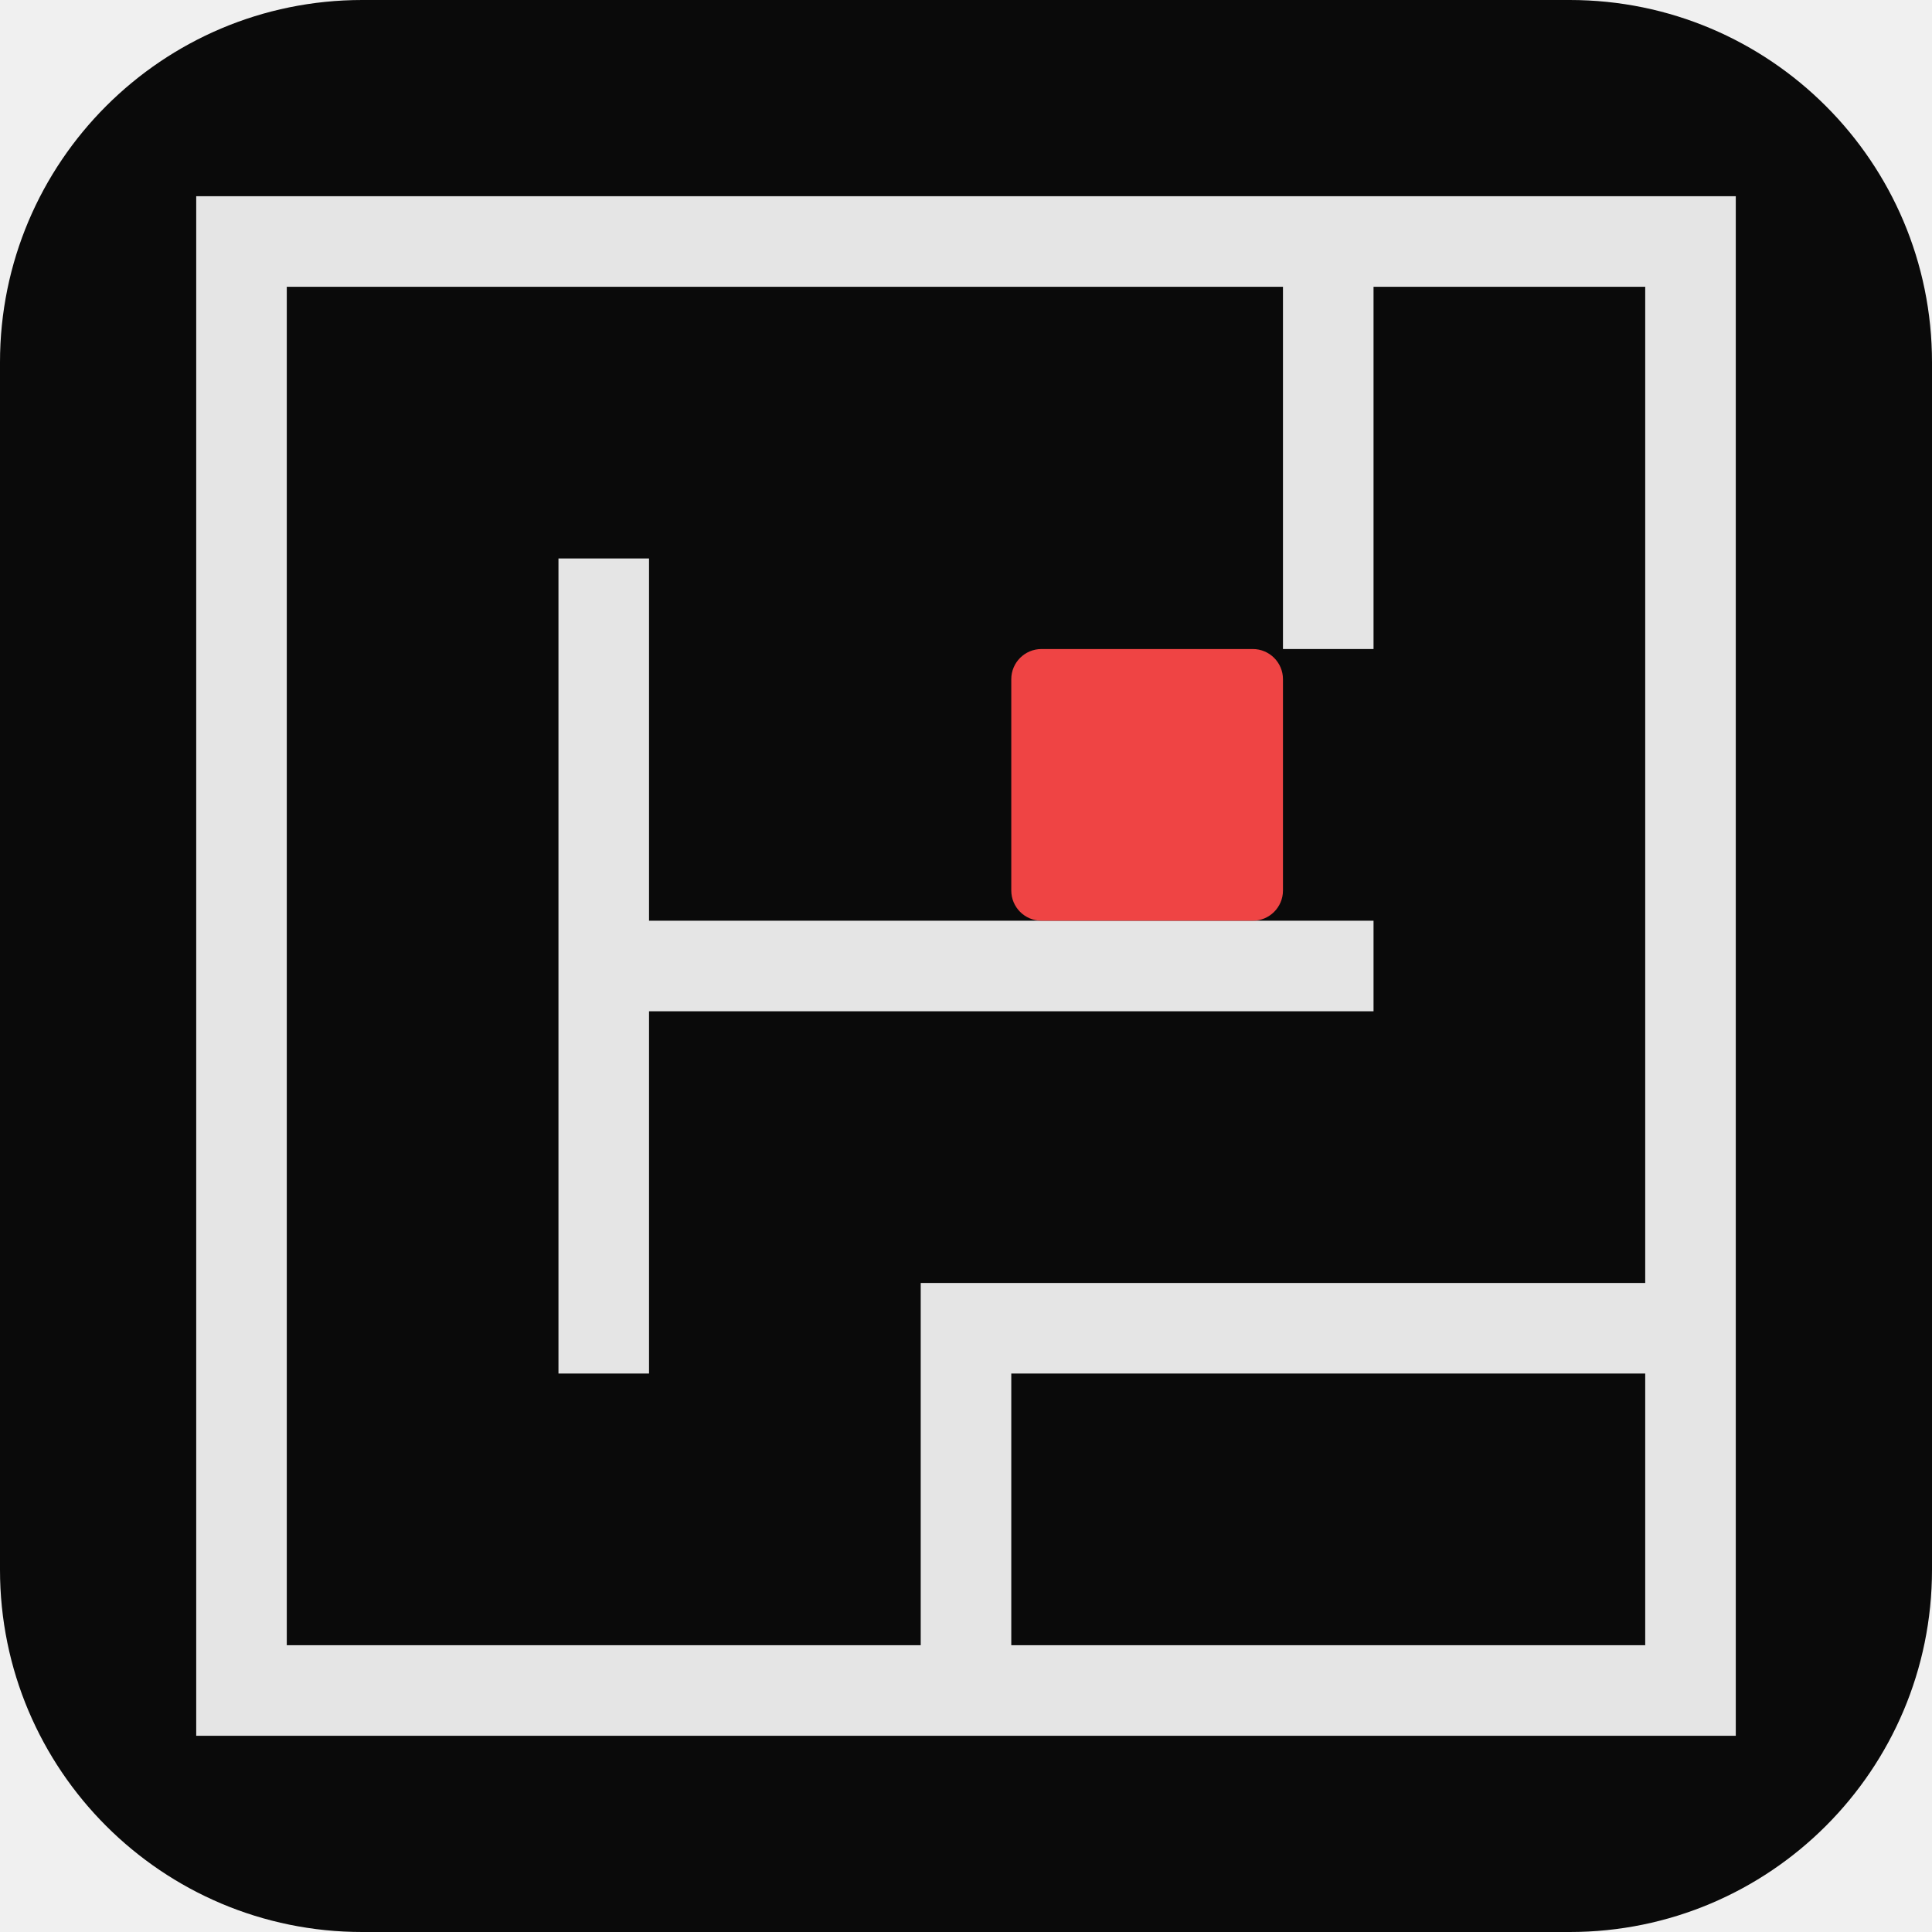
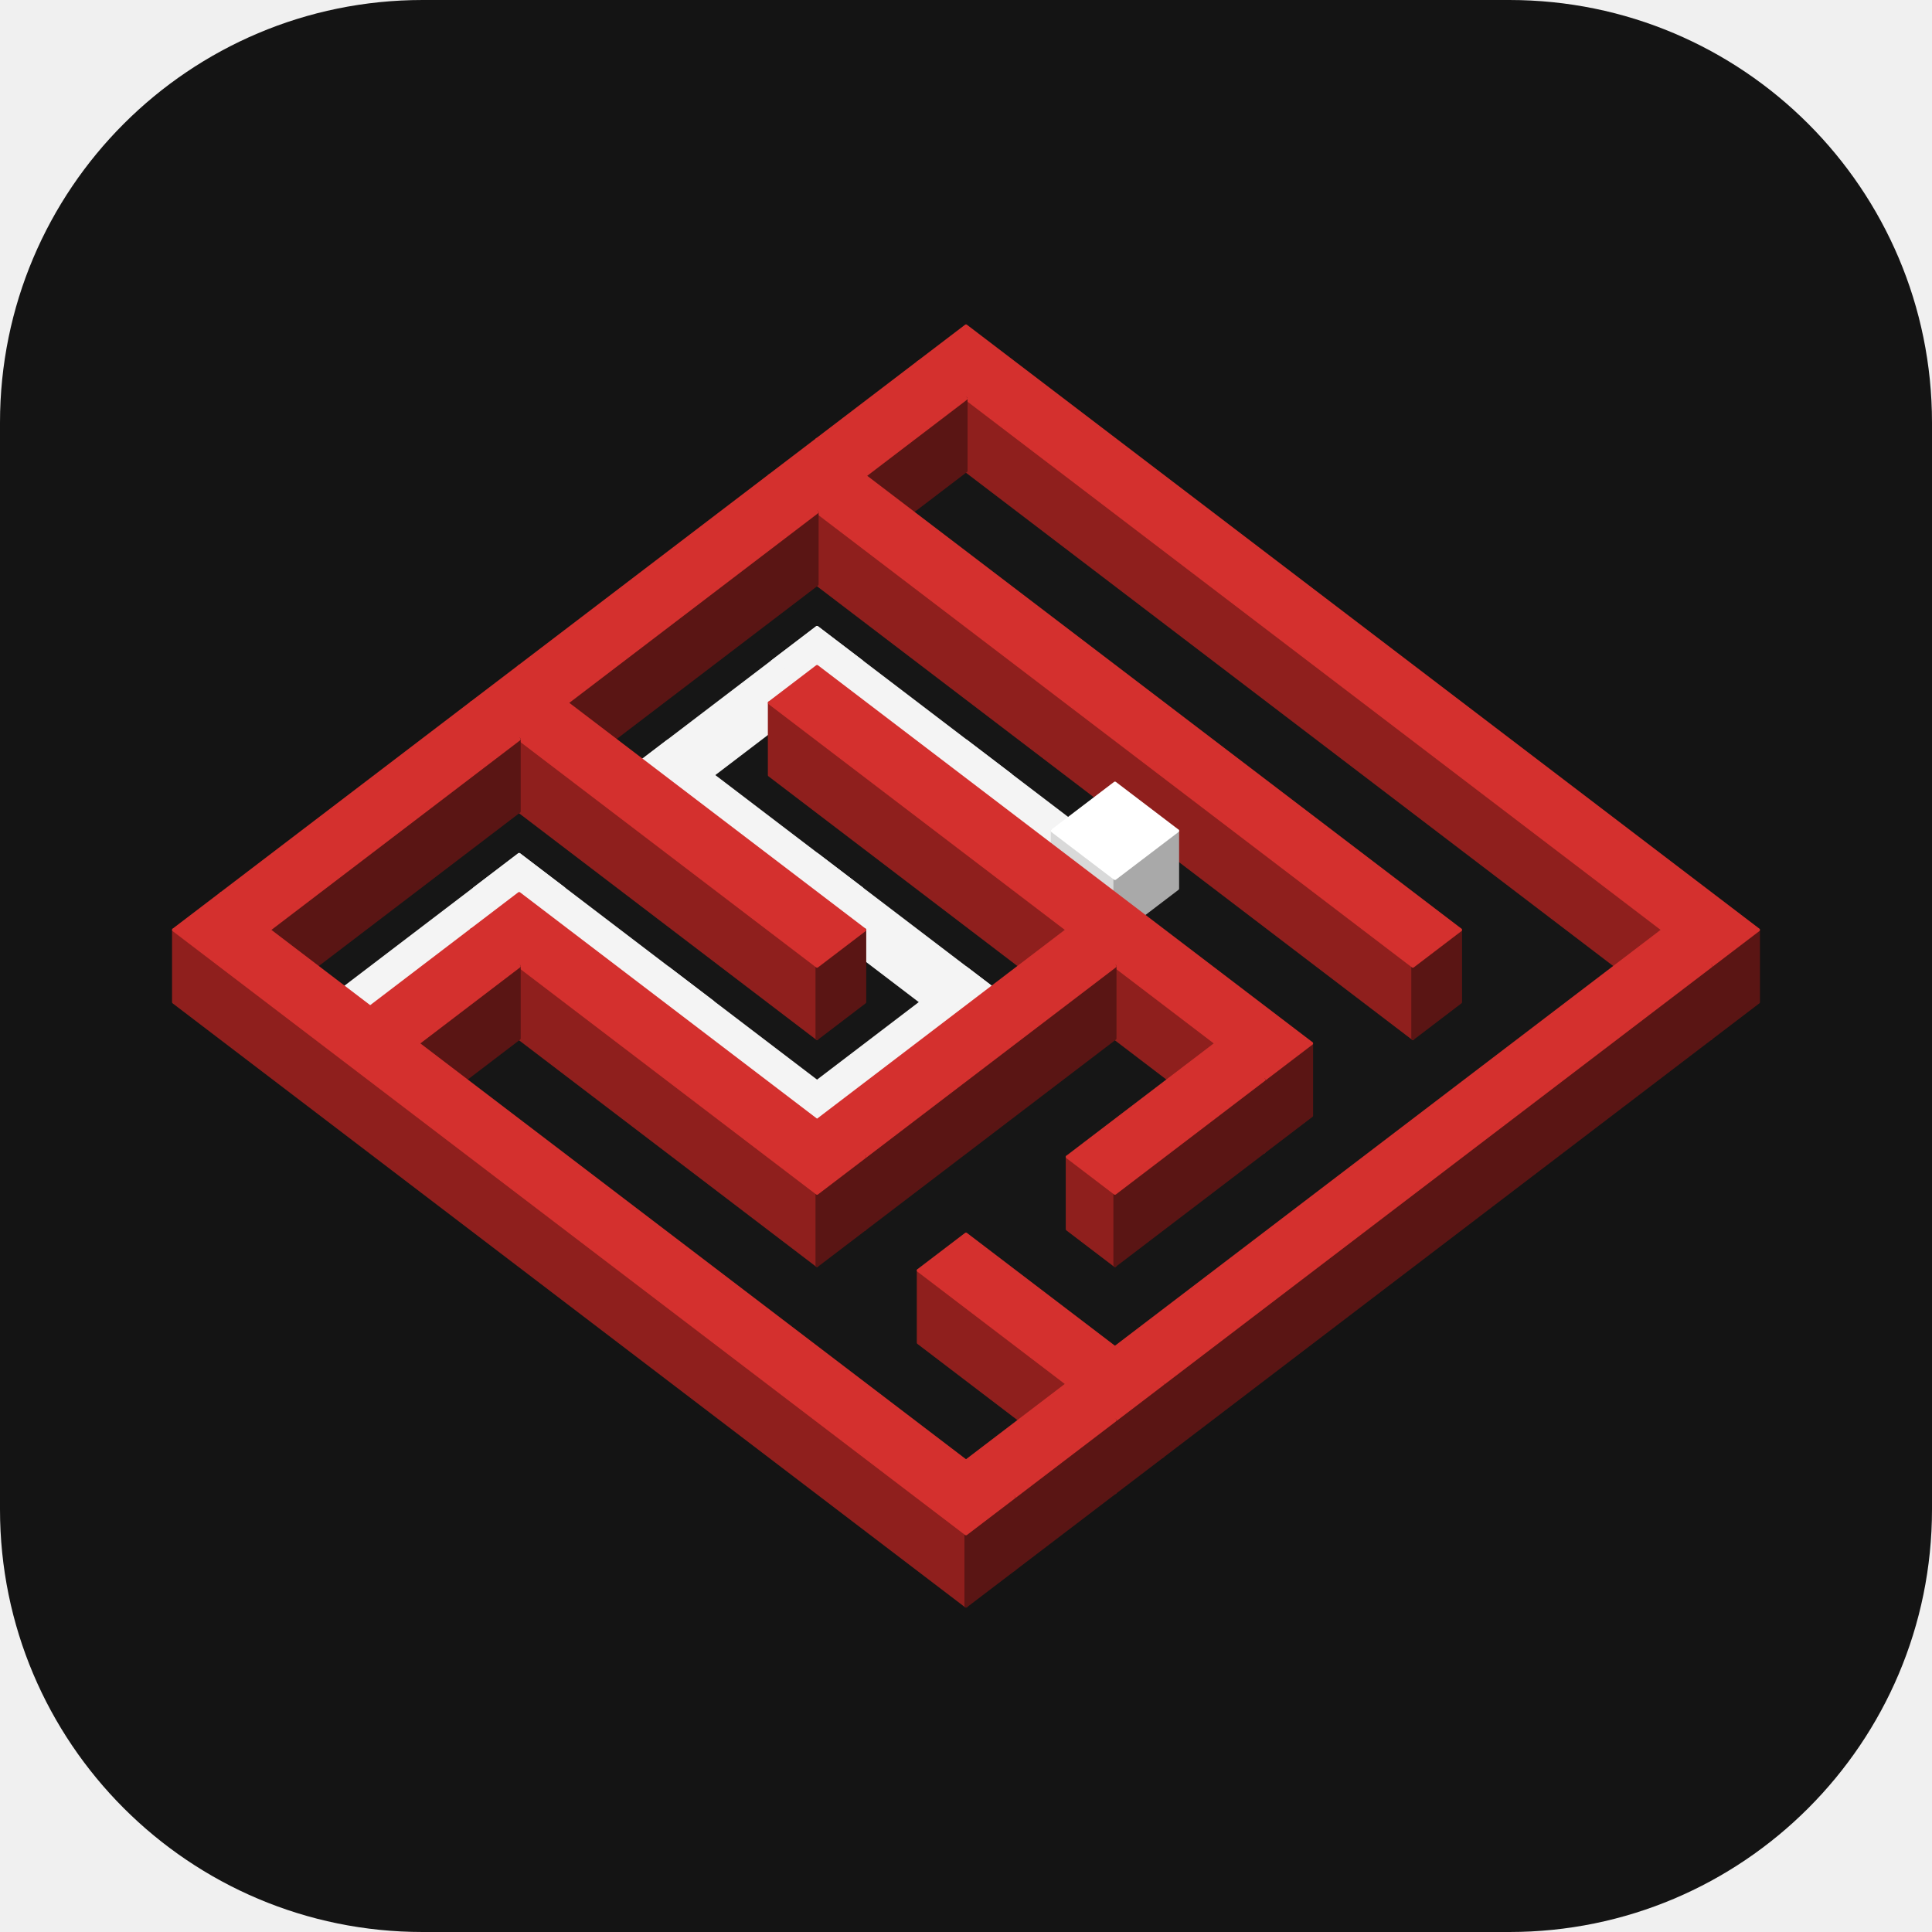
- <svg xmlns="http://www.w3.org/2000/svg" viewBox="0 0 512 512">
-   <rect width="512" height="512" rx="96" fill="#0a0a0a" />
-   <path d="M64 64H448V448H64Z M160 160V352 M160 256H352 M352 64V160 M256 352H448 M256 352V448" fill="none" stroke="#e5e5e5" stroke-width="24" stroke-linecap="square" stroke-linejoin="miter" />
-   <rect x="268" y="172" width="72" height="72" rx="8" fill="#ef4444" />
+ <svg xmlns="http://www.w3.org/2000/svg" width="512" height="512" viewBox="0 0 512 512">
+   <clipPath id="t">
+     <rect width="512" height="512" rx="112" />
+   </clipPath>
+   <rect width="512" height="512" rx="112" fill="#141414" />
+   <g clip-path="url(#t)">
+     <g transform="matrix(45.582 0 0 45.582 256.00 115.15)">
+       <polygon fill="#161616" stroke="#161616" stroke-width="0.018" stroke-linejoin="round" points="0.000,-0.211 4.607,3.300 0.000,6.811 -4.607,3.300" />
+       <polygon fill="#f4f4f4" stroke="#f4f4f4" stroke-width="0.018" stroke-linejoin="round" points="-2.598,2.442 -2.338,2.640 -3.464,3.498 -3.724,3.300" />
+       <polygon fill="#f4f4f4" stroke="#f4f4f4" stroke-width="0.018" stroke-linejoin="round" points="-2.598,2.442 -1.472,3.300 -1.732,3.498 -2.858,2.640" />
+       <polygon fill="#f4f4f4" stroke="#f4f4f4" stroke-width="0.018" stroke-linejoin="round" points="-1.732,3.102 -0.606,3.960 -0.866,4.158 -1.992,3.300" />
+       <polygon fill="#f4f4f4" stroke="#f4f4f4" stroke-width="0.018" stroke-linejoin="round" points="0.000,3.102 0.260,3.300 -0.866,4.158 -1.126,3.960" />
+       <polygon fill="#f4f4f4" stroke="#f4f4f4" stroke-width="0.018" stroke-linejoin="round" points="-0.866,2.442 0.260,3.300 0.000,3.498 -1.126,2.640" />
+       <polygon fill="#f4f4f4" stroke="#f4f4f4" stroke-width="0.018" stroke-linejoin="round" points="-1.732,1.782 -0.606,2.640 -0.866,2.838 -1.992,1.980" />
+       <polygon fill="#f4f4f4" stroke="#f4f4f4" stroke-width="0.018" stroke-linejoin="round" points="-0.866,1.122 -0.606,1.320 -1.732,2.178 -1.992,1.980" />
+       <polygon fill="#f4f4f4" stroke="#f4f4f4" stroke-width="0.018" stroke-linejoin="round" points="-0.866,1.122 0.260,1.980 0.000,2.178 -1.126,1.320" />
+       <polygon fill="#f4f4f4" stroke="#f4f4f4" stroke-width="0.018" stroke-linejoin="round" points="0.000,1.782 1.126,2.640 0.866,2.838 -0.260,1.980" />
+       <polygon fill="#8f1f1d" stroke="#8f1f1d" stroke-width="0.018" stroke-linejoin="round" points="-0.277,0.000 4.330,3.511 4.330,3.091 -0.277,-0.420" />
+       <polygon fill="#5a1514" stroke="#5a1514" stroke-width="0.018" stroke-linejoin="round" points="4.607,3.300 4.330,3.511 4.330,3.091 4.607,2.880" />
+       <polygon fill="#d4302e" stroke="#d4302e" stroke-width="0.018" stroke-linejoin="round" points="0.000,-0.631 4.607,2.880 4.330,3.091 -0.277,-0.420" />
+       <polygon fill="#8f1f1d" stroke="#8f1f1d" stroke-width="0.018" stroke-linejoin="round" points="-0.866,0.449 -0.589,0.660 -0.589,0.240 -0.866,0.029" />
+       <polygon fill="#5a1514" stroke="#5a1514" stroke-width="0.018" stroke-linejoin="round" points="0.000,0.211 -0.589,0.660 -0.589,0.240 0.000,-0.209" />
+       <polygon fill="#d4302e" stroke="#d4302e" stroke-width="0.018" stroke-linejoin="round" points="-0.277,-0.420 0.000,-0.209 -0.589,0.240 -0.866,0.029" />
+       <polygon fill="#8f1f1d" stroke="#8f1f1d" stroke-width="0.018" stroke-linejoin="round" points="-1.143,0.660 2.598,3.511 2.598,3.091 -1.143,0.240" />
+       <polygon fill="#5a1514" stroke="#5a1514" stroke-width="0.018" stroke-linejoin="round" points="2.875,3.300 2.598,3.511 2.598,3.091 2.875,2.880" />
+       <polygon fill="#d4302e" stroke="#d4302e" stroke-width="0.018" stroke-linejoin="round" points="-0.866,0.029 2.875,2.880 2.598,3.091 -1.143,0.240" />
+       <polygon fill="#8f1f1d" stroke="#8f1f1d" stroke-width="0.018" stroke-linejoin="round" points="-2.598,1.769 -2.321,1.980 -2.321,1.560 -2.598,1.349" />
+       <polygon fill="#5a1514" stroke="#5a1514" stroke-width="0.018" stroke-linejoin="round" points="-0.866,0.871 -2.321,1.980 -2.321,1.560 -0.866,0.451" />
+       <polygon fill="#d4302e" stroke="#d4302e" stroke-width="0.018" stroke-linejoin="round" points="-1.143,0.240 -0.866,0.451 -2.321,1.560 -2.598,1.349" />
+       <polygon fill="#d9d9d9" stroke="#d9d9d9" stroke-width="0.018" stroke-linejoin="round" points="0.502,2.640 0.866,2.917 0.866,2.581 0.502,2.304" />
+       <polygon fill="#a9a9a9" stroke="#a9a9a9" stroke-width="0.018" stroke-linejoin="round" points="1.230,2.640 0.866,2.917 0.866,2.581 1.230,2.304" />
+       <polygon fill="#fff" stroke="#fff" stroke-width="0.018" stroke-linejoin="round" points="0.866,2.027 1.230,2.304 0.866,2.581 0.502,2.304" />
+       <polygon fill="#8f1f1d" stroke="#8f1f1d" stroke-width="0.018" stroke-linejoin="round" points="-1.143,1.980 1.732,4.171 1.732,3.751 -1.143,1.560" />
+       <polygon fill="#5a1514" stroke="#5a1514" stroke-width="0.018" stroke-linejoin="round" points="2.009,3.960 1.732,4.171 1.732,3.751 2.009,3.540" />
+       <polygon fill="#d4302e" stroke="#d4302e" stroke-width="0.018" stroke-linejoin="round" points="-0.866,1.349 2.009,3.540 1.732,3.751 -1.143,1.560" />
+       <polygon fill="#8f1f1d" stroke="#8f1f1d" stroke-width="0.018" stroke-linejoin="round" points="-2.875,1.980 -0.866,3.511 -0.866,3.091 -2.875,1.560" />
+       <polygon fill="#5a1514" stroke="#5a1514" stroke-width="0.018" stroke-linejoin="round" points="-0.589,3.300 -0.866,3.511 -0.866,3.091 -0.589,2.880" />
+       <polygon fill="#d4302e" stroke="#d4302e" stroke-width="0.018" stroke-linejoin="round" points="-2.598,1.349 -0.589,2.880 -0.866,3.091 -2.875,1.560" />
+       <polygon fill="#8f1f1d" stroke="#8f1f1d" stroke-width="0.018" stroke-linejoin="round" points="-4.330,3.089 -4.053,3.300 -4.053,2.880 -4.330,2.669" />
+       <polygon fill="#5a1514" stroke="#5a1514" stroke-width="0.018" stroke-linejoin="round" points="-2.598,2.191 -4.053,3.300 -4.053,2.880 -2.598,1.771" />
+       <polygon fill="#d4302e" stroke="#d4302e" stroke-width="0.018" stroke-linejoin="round" points="-2.875,1.560 -2.598,1.771 -4.053,2.880 -4.330,2.669" />
+       <polygon fill="#8f1f1d" stroke="#8f1f1d" stroke-width="0.018" stroke-linejoin="round" points="-0.866,4.409 -0.589,4.620 -0.589,4.200 -0.866,3.989" />
+       <polygon fill="#5a1514" stroke="#5a1514" stroke-width="0.018" stroke-linejoin="round" points="0.866,3.511 -0.589,4.620 -0.589,4.200 0.866,3.091" />
+       <polygon fill="#d4302e" stroke="#d4302e" stroke-width="0.018" stroke-linejoin="round" points="0.589,2.880 0.866,3.091 -0.589,4.200 -0.866,3.989" />
+       <polygon fill="#8f1f1d" stroke="#8f1f1d" stroke-width="0.018" stroke-linejoin="round" points="-2.875,3.300 -0.866,4.831 -0.866,4.411 -2.875,2.880" />
+       <polygon fill="#5a1514" stroke="#5a1514" stroke-width="0.018" stroke-linejoin="round" points="-0.589,4.620 -0.866,4.831 -0.866,4.411 -0.589,4.200" />
+       <polygon fill="#d4302e" stroke="#d4302e" stroke-width="0.018" stroke-linejoin="round" points="-2.598,2.669 -0.589,4.200 -0.866,4.411 -2.875,2.880" />
+       <polygon fill="#8f1f1d" stroke="#8f1f1d" stroke-width="0.018" stroke-linejoin="round" points="-3.464,3.749 -3.187,3.960 -3.187,3.540 -3.464,3.329" />
+       <polygon fill="#5a1514" stroke="#5a1514" stroke-width="0.018" stroke-linejoin="round" points="-2.598,3.511 -3.187,3.960 -3.187,3.540 -2.598,3.091" />
+       <polygon fill="#d4302e" stroke="#d4302e" stroke-width="0.018" stroke-linejoin="round" points="-2.875,2.880 -2.598,3.091 -3.187,3.540 -3.464,3.329" />
+       <polygon fill="#8f1f1d" stroke="#8f1f1d" stroke-width="0.018" stroke-linejoin="round" points="0.589,4.620 0.866,4.831 0.866,4.411 0.589,4.200" />
+       <polygon fill="#5a1514" stroke="#5a1514" stroke-width="0.018" stroke-linejoin="round" points="1.732,4.171 0.866,4.831 0.866,4.411 1.732,3.751" />
+       <polygon fill="#d4302e" stroke="#d4302e" stroke-width="0.018" stroke-linejoin="round" points="1.455,3.540 1.732,3.751 0.866,4.411 0.589,4.200" />
+       <polygon fill="#8f1f1d" stroke="#8f1f1d" stroke-width="0.018" stroke-linejoin="round" points="0.866,5.729 1.143,5.940 1.143,5.520 0.866,5.309" />
+       <polygon fill="#5a1514" stroke="#5a1514" stroke-width="0.018" stroke-linejoin="round" points="4.330,3.511 1.143,5.940 1.143,5.520 4.330,3.091" />
+       <polygon fill="#d4302e" stroke="#d4302e" stroke-width="0.018" stroke-linejoin="round" points="4.053,2.880 4.330,3.091 1.143,5.520 0.866,5.309" />
+       <polygon fill="#8f1f1d" stroke="#8f1f1d" stroke-width="0.018" stroke-linejoin="round" points="-0.277,5.280 0.866,6.151 0.866,5.731 -0.277,4.860" />
+       <polygon fill="#5a1514" stroke="#5a1514" stroke-width="0.018" stroke-linejoin="round" points="1.143,5.940 0.866,6.151 0.866,5.731 1.143,5.520" />
+       <polygon fill="#d4302e" stroke="#d4302e" stroke-width="0.018" stroke-linejoin="round" points="0.000,4.649 1.143,5.520 0.866,5.731 -0.277,4.860" />
+       <polygon fill="#8f1f1d" stroke="#8f1f1d" stroke-width="0.018" stroke-linejoin="round" points="0.000,6.389 0.277,6.600 0.277,6.180 0.000,5.969" />
+       <polygon fill="#5a1514" stroke="#5a1514" stroke-width="0.018" stroke-linejoin="round" points="0.866,6.151 0.277,6.600 0.277,6.180 0.866,5.731" />
+       <polygon fill="#d4302e" stroke="#d4302e" stroke-width="0.018" stroke-linejoin="round" points="0.589,5.520 0.866,5.731 0.277,6.180 0.000,5.969" />
+       <polygon fill="#8f1f1d" stroke="#8f1f1d" stroke-width="0.018" stroke-linejoin="round" points="-4.607,3.300 0.000,6.811 0.000,6.391 -4.607,2.880" />
+       <polygon fill="#5a1514" stroke="#5a1514" stroke-width="0.018" stroke-linejoin="round" points="0.277,6.600 0.000,6.811 0.000,6.391 0.277,6.180" />
+       <polygon fill="#d4302e" stroke="#d4302e" stroke-width="0.018" stroke-linejoin="round" points="-4.330,2.669 0.277,6.180 0.000,6.391 -4.607,2.880" />
+     </g>
+   </g>
</svg>
